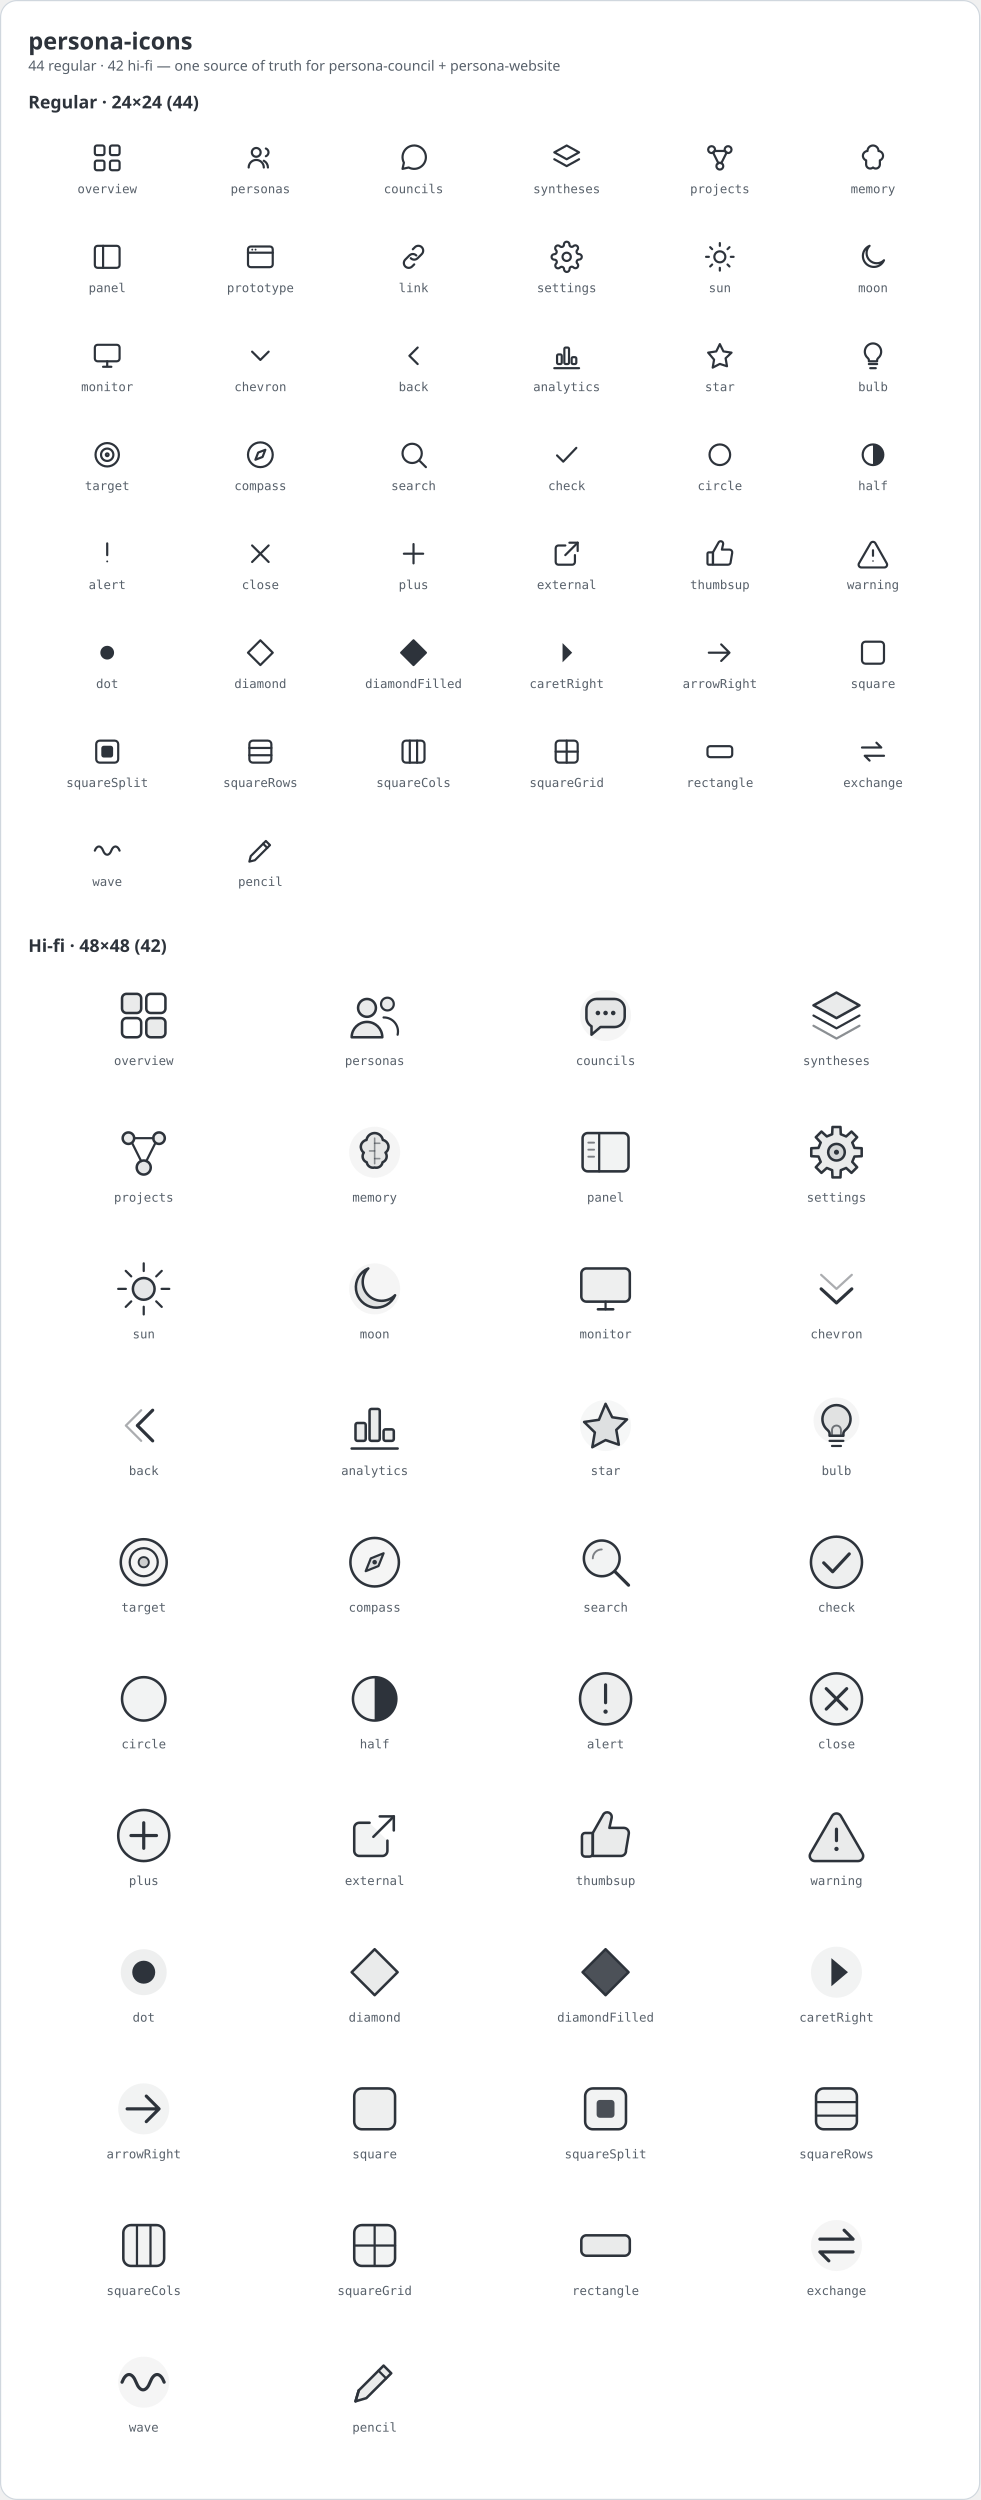
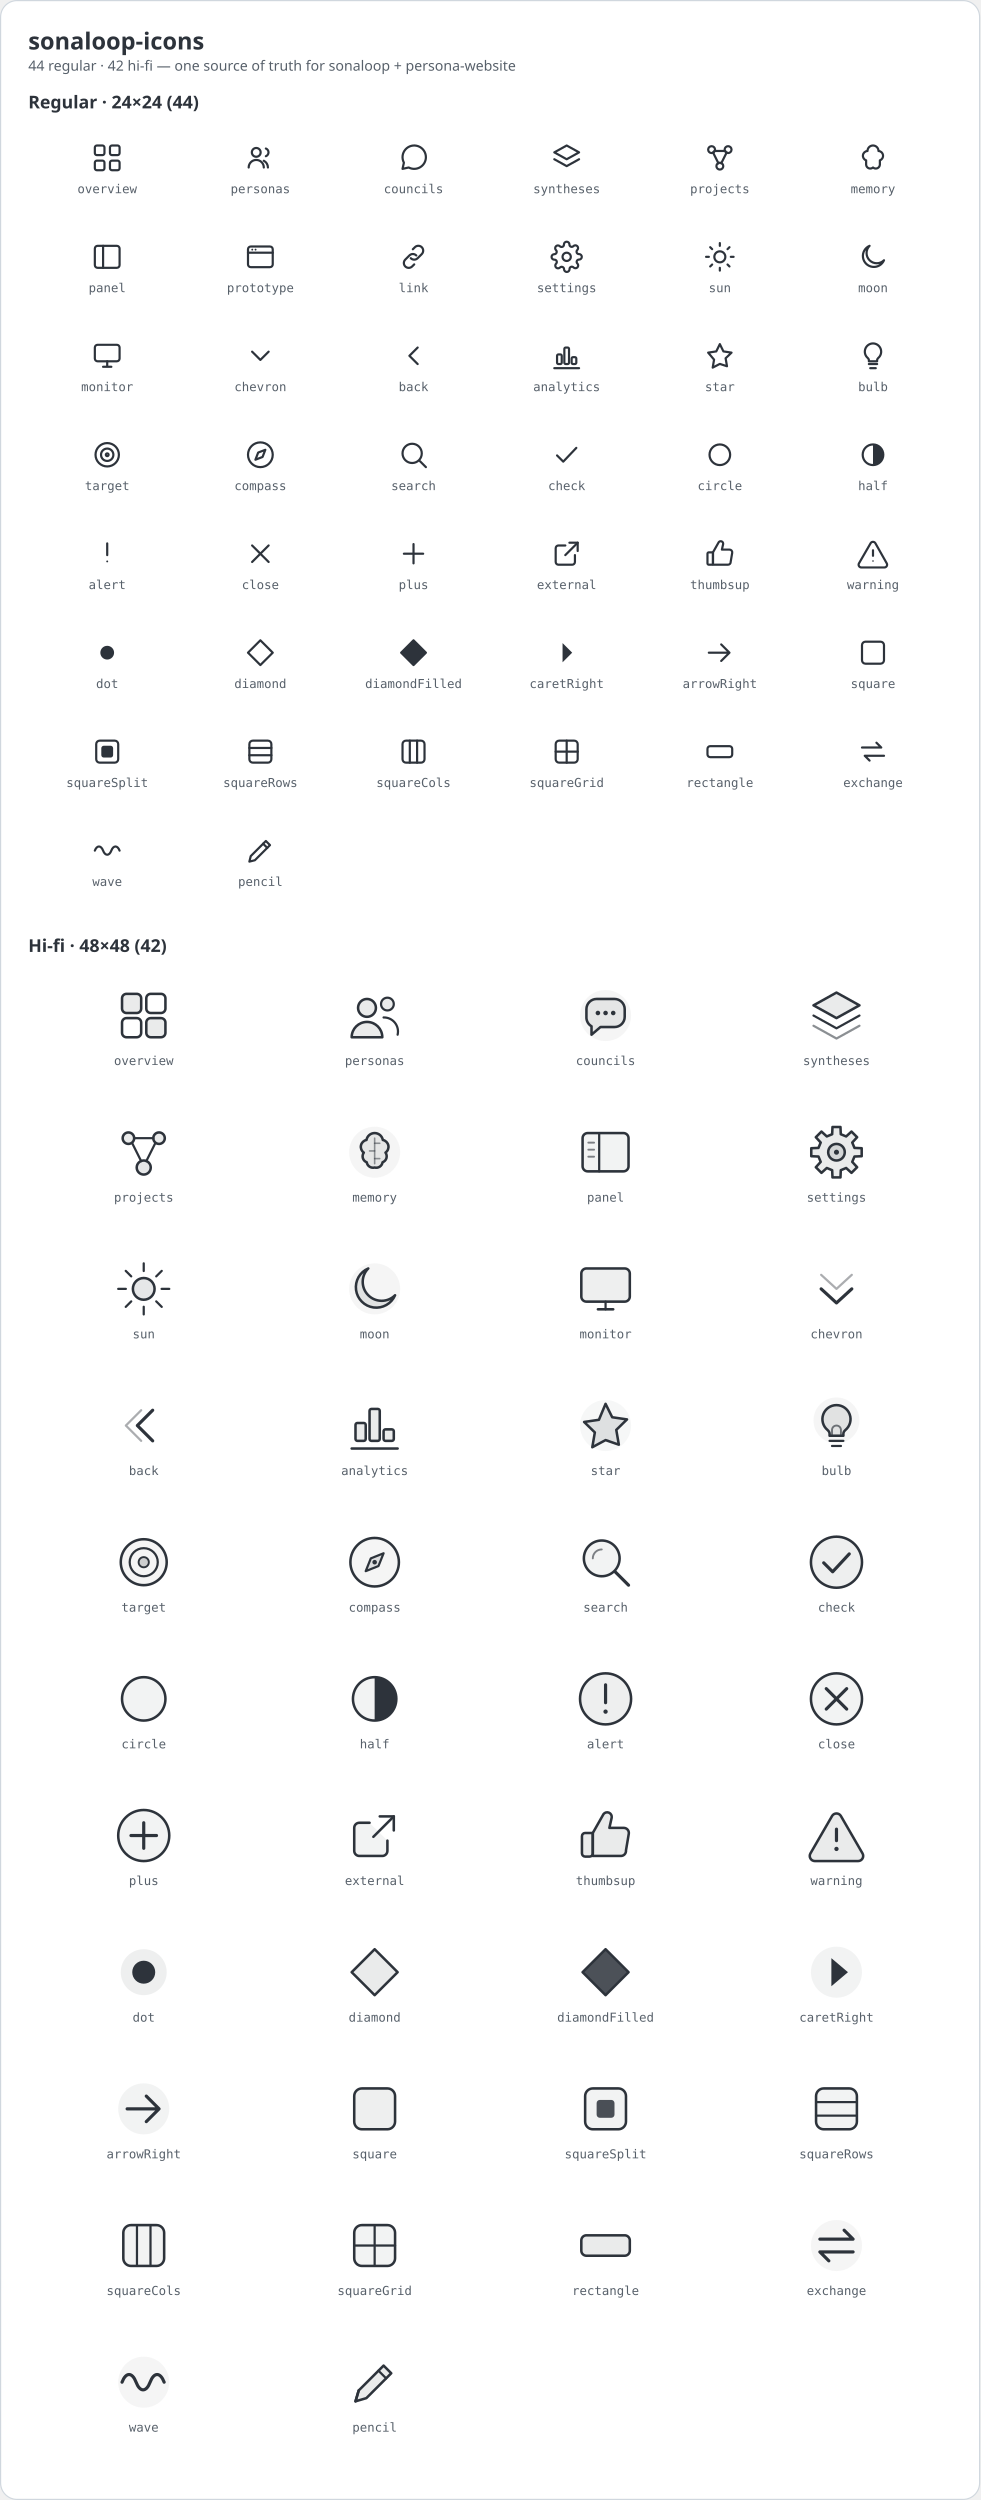
<svg xmlns="http://www.w3.org/2000/svg" width="832" height="2122" viewBox="0 0 832 2122" color="#2d333b">
  <rect x="0.5" y="0.5" width="831" height="2121" rx="14" fill="#ffffff" stroke="#d0d7de" />
-   <text x="24" y="42" font-family="ui-sans-serif,system-ui,sans-serif" font-size="20" font-weight="700" fill="#2d333b">persona-icons</text>
-   <text x="24" y="60" font-family="ui-sans-serif,system-ui,sans-serif" font-size="12" fill="#57606a">44 regular · 42 hi-fi — one source of truth for persona-council + persona-website</text>
+   <text x="24" y="42" font-family="ui-sans-serif,system-ui,sans-serif" font-size="20" font-weight="700" fill="#2d333b">sonaloop-icons</text>
+   <text x="24" y="60" font-family="ui-sans-serif,system-ui,sans-serif" font-size="12" fill="#57606a">44 regular · 42 hi-fi — one source of truth for sonaloop + persona-website</text>
  <text x="24" y="92" font-family="ui-sans-serif,system-ui,sans-serif" font-size="15" font-weight="700" fill="#2d333b">Regular · 24×24  (44)</text>
  <svg x="77.0" y="120" width="28" height="28" viewBox="0 0 24 24" fill="none" stroke="currentColor" stroke-width="1.6" stroke-linecap="round" stroke-linejoin="round">
    <rect x="3" y="3" width="7" height="7" rx="1.5" />
    <rect x="14" y="3" width="7" height="7" rx="1.5" />
    <rect x="14" y="14" width="7" height="7" rx="1.5" />
    <rect x="3" y="14" width="7" height="7" rx="1.5" />
  </svg>
  <text x="91.0" y="164" text-anchor="middle" font-family="ui-monospace,SFMono-Regular,Menlo,monospace" font-size="10.5" fill="#57606a">overview</text>
  <svg x="207.0" y="120" width="28" height="28" viewBox="0 0 24 24" fill="none" stroke="currentColor" stroke-width="1.6" stroke-linecap="round" stroke-linejoin="round">
    <circle cx="9" cy="8" r="3.2" />
    <path d="M3.5 19a5.5 5.5 0 0 1 11 0" />
    <path d="M16 5.2a3 3 0 0 1 0 5.6" />
    <path d="M17.5 19a5.5 5.5 0 0 0-3-4.9" />
  </svg>
  <text x="221.0" y="164" text-anchor="middle" font-family="ui-monospace,SFMono-Regular,Menlo,monospace" font-size="10.5" fill="#57606a">personas</text>
  <svg x="337.0" y="120" width="28" height="28" viewBox="0 0 24 24" fill="none" stroke="currentColor" stroke-width="1.6" stroke-linecap="round" stroke-linejoin="round">
    <path d="M21 11.5a8.5 8.5 0 0 1-12.5 7.5L4 20l1-4.5A8.5 8.5 0 1 1 21 11.5z" />
  </svg>
  <text x="351.0" y="164" text-anchor="middle" font-family="ui-monospace,SFMono-Regular,Menlo,monospace" font-size="10.5" fill="#57606a">councils</text>
  <svg x="467.0" y="120" width="28" height="28" viewBox="0 0 24 24" fill="none" stroke="currentColor" stroke-width="1.6" stroke-linecap="round" stroke-linejoin="round">
    <path d="M12 3l9 5-9 5-9-5 9-5z" />
    <path d="M3 13l9 5 9-5" />
  </svg>
  <text x="481.0" y="164" text-anchor="middle" font-family="ui-monospace,SFMono-Regular,Menlo,monospace" font-size="10.5" fill="#57606a">syntheses</text>
  <svg x="597.0" y="120" width="28" height="28" viewBox="0 0 24 24" fill="none" stroke="currentColor" stroke-width="1.6" stroke-linecap="round" stroke-linejoin="round">
    <circle cx="6" cy="6" r="2.5" />
    <circle cx="18" cy="6" r="2.5" />
    <circle cx="12" cy="18" r="2.5" />
    <path d="M8 7l8 0M7 8l4 8M17 8l-4 8" />
  </svg>
  <text x="611.0" y="164" text-anchor="middle" font-family="ui-monospace,SFMono-Regular,Menlo,monospace" font-size="10.5" fill="#57606a">projects</text>
  <svg x="727.0" y="120" width="28" height="28" viewBox="0 0 24 24" fill="none" stroke="currentColor" stroke-width="1.6" stroke-linecap="round" stroke-linejoin="round">
    <path d="M12 3a4 4 0 0 0-4 4 3.5 3.5 0 0 0-1 6.8V17a3 3 0 0 0 5 2 3 3 0 0 0 5-2v-3.2A3.5 3.5 0 0 0 16 7a4 4 0 0 0-4-4z" />
  </svg>
  <text x="741.0" y="164" text-anchor="middle" font-family="ui-monospace,SFMono-Regular,Menlo,monospace" font-size="10.5" fill="#57606a">memory</text>
  <svg x="77.0" y="204" width="28" height="28" viewBox="0 0 24 24" fill="none" stroke="currentColor" stroke-width="1.6" stroke-linecap="round" stroke-linejoin="round">
    <rect x="3" y="4" width="18" height="16" rx="2" />
    <path d="M9 4v16" />
  </svg>
  <text x="91.0" y="248" text-anchor="middle" font-family="ui-monospace,SFMono-Regular,Menlo,monospace" font-size="10.5" fill="#57606a">panel</text>
  <svg x="207.0" y="204" width="28" height="28" viewBox="0 0 24 24" fill="none" stroke="currentColor" stroke-width="1.6" stroke-linecap="round" stroke-linejoin="round">
    <rect x="3" y="4.5" width="18" height="15" rx="2" />
    <path d="M3 9h18" />
    <circle cx="6.1" cy="6.75" r="0.7" fill="currentColor" stroke="none" />
    <circle cx="8.5" cy="6.75" r="0.7" fill="currentColor" stroke="none" />
  </svg>
  <text x="221.0" y="248" text-anchor="middle" font-family="ui-monospace,SFMono-Regular,Menlo,monospace" font-size="10.5" fill="#57606a">prototype</text>
  <svg x="337.0" y="204" width="28" height="28" viewBox="0 0 24 24" fill="none" stroke="currentColor" stroke-width="1.6" stroke-linecap="round" stroke-linejoin="round">
    <path d="M10 13a3.5 3.5 0 0 0 5 0l3-3a3.5 3.5 0 0 0-5-5l-1.5 1.5" />
    <path d="M14 11a3.5 3.5 0 0 0-5 0l-3 3a3.5 3.5 0 0 0 5 5l1.5-1.5" />
  </svg>
  <text x="351.0" y="248" text-anchor="middle" font-family="ui-monospace,SFMono-Regular,Menlo,monospace" font-size="10.5" fill="#57606a">link</text>
  <svg x="467.0" y="204" width="28" height="28" viewBox="0 0 24 24" fill="none" stroke="currentColor" stroke-width="1.6" stroke-linecap="round" stroke-linejoin="round">
    <circle cx="12" cy="12" r="3" />
    <path d="M19.4 15a1.65 1.65 0 0 0 .33 1.82l.06.06a2 2 0 1 1-2.83 2.83l-.06-.06a1.65 1.65 0 0 0-1.82-.33 1.65 1.65 0 0 0-1 1.51V21a2 2 0 0 1-4 0v-.09A1.65 1.65 0 0 0 9 19.4a1.65 1.65 0 0 0-1.82.33l-.06.06a2 2 0 1 1-2.83-2.83l.06-.06a1.65 1.65 0 0 0 .33-1.82 1.65 1.65 0 0 0-1.51-1H3a2 2 0 0 1 0-4h.09A1.65 1.65 0 0 0 4.6 9a1.65 1.65 0 0 0-.33-1.82l-.06-.06a2 2 0 1 1 2.83-2.83l.06.06a1.65 1.65 0 0 0 1.82.33H9a1.65 1.65 0 0 0 1-1.51V3a2 2 0 0 1 4 0v.09a1.65 1.65 0 0 0 1 1.51 1.65 1.65 0 0 0 1.82-.33l.06-.06a2 2 0 1 1 2.83 2.83l-.06.06a1.65 1.65 0 0 0-.33 1.82V9a1.65 1.65 0 0 0 1.51 1H21a2 2 0 0 1 0 4h-.09a1.65 1.65 0 0 0-1.51 1z" />
  </svg>
  <text x="481.0" y="248" text-anchor="middle" font-family="ui-monospace,SFMono-Regular,Menlo,monospace" font-size="10.5" fill="#57606a">settings</text>
  <svg x="597.0" y="204" width="28" height="28" viewBox="0 0 24 24" fill="none" stroke="currentColor" stroke-width="1.6" stroke-linecap="round" stroke-linejoin="round">
    <circle cx="12" cy="12" r="4" />
    <path d="M12 2v2M12 20v2M2 12h2M20 12h2M5 5l1.4 1.4M17.6 17.6L19 19M19 5l-1.4 1.4M6.4 17.6L5 19" />
  </svg>
  <text x="611.0" y="248" text-anchor="middle" font-family="ui-monospace,SFMono-Regular,Menlo,monospace" font-size="10.5" fill="#57606a">sun</text>
  <svg x="727.0" y="204" width="28" height="28" viewBox="0 0 24 24" fill="none" stroke="currentColor" stroke-width="1.6" stroke-linecap="round" stroke-linejoin="round">
    <path d="M20 14.5A8 8 0 1 1 9.5 4a6.3 6.3 0 0 0 10.5 10.5z" />
  </svg>
  <text x="741.0" y="248" text-anchor="middle" font-family="ui-monospace,SFMono-Regular,Menlo,monospace" font-size="10.5" fill="#57606a">moon</text>
  <svg x="77.0" y="288" width="28" height="28" viewBox="0 0 24 24" fill="none" stroke="currentColor" stroke-width="1.6" stroke-linecap="round" stroke-linejoin="round">
    <rect x="3" y="4" width="18" height="12" rx="2" />
    <path d="M9 20h6M12 16v4" />
  </svg>
  <text x="91.0" y="332" text-anchor="middle" font-family="ui-monospace,SFMono-Regular,Menlo,monospace" font-size="10.5" fill="#57606a">monitor</text>
  <svg x="207.0" y="288" width="28" height="28" viewBox="0 0 24 24" fill="none" stroke="currentColor" stroke-width="1.6" stroke-linecap="round" stroke-linejoin="round">
    <path d="M6 9l6 6 6-6" />
  </svg>
  <text x="221.0" y="332" text-anchor="middle" font-family="ui-monospace,SFMono-Regular,Menlo,monospace" font-size="10.5" fill="#57606a">chevron</text>
  <svg x="337.0" y="288" width="28" height="28" viewBox="0 0 24 24" fill="none" stroke="currentColor" stroke-width="1.6" stroke-linecap="round" stroke-linejoin="round">
    <path d="M15 18l-6-6 6-6" />
  </svg>
  <text x="351.0" y="332" text-anchor="middle" font-family="ui-monospace,SFMono-Regular,Menlo,monospace" font-size="10.5" fill="#57606a">back</text>
  <svg x="467.0" y="288" width="28" height="28" viewBox="0 0 24 24" fill="none" stroke="currentColor" stroke-width="1.6" stroke-linecap="round" stroke-linejoin="round">
    <path d="M3 21h18" />
    <rect x="5" y="11" width="3.4" height="7" rx="1" />
    <rect x="10.3" y="6" width="3.4" height="12" rx="1" />
    <rect x="15.6" y="13" width="3.4" height="5" rx="1" />
  </svg>
  <text x="481.0" y="332" text-anchor="middle" font-family="ui-monospace,SFMono-Regular,Menlo,monospace" font-size="10.5" fill="#57606a">analytics</text>
  <svg x="597.0" y="288" width="28" height="28" viewBox="0 0 24 24" fill="none" stroke="currentColor" stroke-width="1.6" stroke-linecap="round" stroke-linejoin="round">
    <path d="M12 3.5l2.6 5.3 5.9.9-4.3 4.1 1 5.8L12 17.9 6.8 20.6l1-5.8L3.5 9.7l5.9-.9z" />
  </svg>
  <text x="611.0" y="332" text-anchor="middle" font-family="ui-monospace,SFMono-Regular,Menlo,monospace" font-size="10.5" fill="#57606a">star</text>
  <svg x="727.0" y="288" width="28" height="28" viewBox="0 0 24 24" fill="none" stroke="currentColor" stroke-width="1.6" stroke-linecap="round" stroke-linejoin="round">
    <path d="M9 18h6M10 21h4" />
    <path d="M12 3a6 6 0 0 0-3.8 10.6c.5.5.8 1 .8 1.6V16h6v-.8c0-.6.3-1.1.8-1.6A6 6 0 0 0 12 3z" />
  </svg>
  <text x="741.0" y="332" text-anchor="middle" font-family="ui-monospace,SFMono-Regular,Menlo,monospace" font-size="10.5" fill="#57606a">bulb</text>
  <svg x="77.0" y="372" width="28" height="28" viewBox="0 0 24 24" fill="none" stroke="currentColor" stroke-width="1.6" stroke-linecap="round" stroke-linejoin="round">
    <circle cx="12" cy="12" r="8.5" />
    <circle cx="12" cy="12" r="4.5" />
    <circle cx="12" cy="12" r="1" />
  </svg>
  <text x="91.0" y="416" text-anchor="middle" font-family="ui-monospace,SFMono-Regular,Menlo,monospace" font-size="10.5" fill="#57606a">target</text>
  <svg x="207.0" y="372" width="28" height="28" viewBox="0 0 24 24" fill="none" stroke="currentColor" stroke-width="1.6" stroke-linecap="round" stroke-linejoin="round">
    <circle cx="12" cy="12" r="9" />
    <path d="M15.6 8.4l-2 5.2-5.2 2 2-5.2z" />
  </svg>
  <text x="221.0" y="416" text-anchor="middle" font-family="ui-monospace,SFMono-Regular,Menlo,monospace" font-size="10.5" fill="#57606a">compass</text>
  <svg x="337.0" y="372" width="28" height="28" viewBox="0 0 24 24" fill="none" stroke="currentColor" stroke-width="1.6" stroke-linecap="round" stroke-linejoin="round">
    <circle cx="11" cy="11" r="7" />
    <path d="M21 21l-4.3-4.3" />
  </svg>
  <text x="351.0" y="416" text-anchor="middle" font-family="ui-monospace,SFMono-Regular,Menlo,monospace" font-size="10.5" fill="#57606a">search</text>
  <svg x="467.0" y="372" width="28" height="28" viewBox="0 0 24 24" fill="none" stroke="currentColor" stroke-width="1.6" stroke-linecap="round" stroke-linejoin="round">
    <path d="M5 12.5l4.5 4.5L19 7" />
  </svg>
  <text x="481.0" y="416" text-anchor="middle" font-family="ui-monospace,SFMono-Regular,Menlo,monospace" font-size="10.5" fill="#57606a">check</text>
  <svg x="597.0" y="372" width="28" height="28" viewBox="0 0 24 24" fill="none" stroke="currentColor" stroke-width="1.6" stroke-linecap="round" stroke-linejoin="round">
    <circle cx="12" cy="12" r="7.5" />
  </svg>
  <text x="611.0" y="416" text-anchor="middle" font-family="ui-monospace,SFMono-Regular,Menlo,monospace" font-size="10.5" fill="#57606a">circle</text>
  <svg x="727.0" y="372" width="28" height="28" viewBox="0 0 24 24" fill="none" stroke="currentColor" stroke-width="1.6" stroke-linecap="round" stroke-linejoin="round">
    <circle cx="12" cy="12" r="7.5" />
    <path d="M12 4.5a7.5 7.5 0 0 1 0 15z" fill="currentColor" stroke="none" />
  </svg>
  <text x="741.0" y="416" text-anchor="middle" font-family="ui-monospace,SFMono-Regular,Menlo,monospace" font-size="10.5" fill="#57606a">half</text>
  <svg x="77.0" y="456" width="28" height="28" viewBox="0 0 24 24" fill="none" stroke="currentColor" stroke-width="1.6" stroke-linecap="round" stroke-linejoin="round">
    <path d="M12 4.5v8.5" />
    <circle cx="12" cy="17.6" r="0.7" fill="currentColor" stroke="none" />
  </svg>
  <text x="91.0" y="500" text-anchor="middle" font-family="ui-monospace,SFMono-Regular,Menlo,monospace" font-size="10.5" fill="#57606a">alert</text>
  <svg x="207.0" y="456" width="28" height="28" viewBox="0 0 24 24" fill="none" stroke="currentColor" stroke-width="1.6" stroke-linecap="round" stroke-linejoin="round">
    <path d="M6 6l12 12M18 6L6 18" />
  </svg>
  <text x="221.0" y="500" text-anchor="middle" font-family="ui-monospace,SFMono-Regular,Menlo,monospace" font-size="10.5" fill="#57606a">close</text>
  <svg x="337.0" y="456" width="28" height="28" viewBox="0 0 24 24" fill="none" stroke="currentColor" stroke-width="1.6" stroke-linecap="round" stroke-linejoin="round">
    <path d="M12 5v14M5 12h14" />
  </svg>
  <text x="351.0" y="500" text-anchor="middle" font-family="ui-monospace,SFMono-Regular,Menlo,monospace" font-size="10.5" fill="#57606a">plus</text>
  <svg x="467.0" y="456" width="28" height="28" viewBox="0 0 24 24" fill="none" stroke="currentColor" stroke-width="1.6" stroke-linecap="round" stroke-linejoin="round">
    <path d="M14 4h6v6" />
    <path d="M20 4l-9 9" />
    <path d="M18 13v5a2 2 0 0 1-2 2H6a2 2 0 0 1-2-2V8a2 2 0 0 1 2-2h5" />
  </svg>
  <text x="481.0" y="500" text-anchor="middle" font-family="ui-monospace,SFMono-Regular,Menlo,monospace" font-size="10.5" fill="#57606a">external</text>
  <svg x="597.0" y="456" width="28" height="28" viewBox="0 0 24 24" fill="none" stroke="currentColor" stroke-width="1.6" stroke-linecap="round" stroke-linejoin="round">
    <path d="M7 11v8a1 1 0 0 1-1 1H4a1 1 0 0 1-1-1v-7a1 1 0 0 1 1-1h3z" />
    <path d="M7 11l4.2-7.4a1.8 1.8 0 0 1 3.2 1.4L13.5 9H19a2 2 0 0 1 2 2.3l-1.1 6.5A2 2 0 0 1 17.9 20H7z" />
  </svg>
  <text x="611.0" y="500" text-anchor="middle" font-family="ui-monospace,SFMono-Regular,Menlo,monospace" font-size="10.5" fill="#57606a">thumbsup</text>
  <svg x="727.0" y="456" width="28" height="28" viewBox="0 0 24 24" fill="none" stroke="currentColor" stroke-width="1.6" stroke-linecap="round" stroke-linejoin="round">
    <path d="M10.3 4.3 1.8 19a2 2 0 0 0 1.7 3h16.8a2 2 0 0 0 1.7-3L13.7 4.3a2 2 0 0 0-3.4 0z" />
    <path d="M12 9.5v4" />
    <circle cx="12" cy="17.3" r="0.6" fill="currentColor" stroke="none" />
  </svg>
  <text x="741.0" y="500" text-anchor="middle" font-family="ui-monospace,SFMono-Regular,Menlo,monospace" font-size="10.5" fill="#57606a">warning</text>
  <svg x="77.0" y="540" width="28" height="28" viewBox="0 0 24 24" fill="none" stroke="currentColor" stroke-width="1.6" stroke-linecap="round" stroke-linejoin="round">
    <circle cx="12" cy="12" r="5" fill="currentColor" stroke="none" />
  </svg>
  <text x="91.0" y="584" text-anchor="middle" font-family="ui-monospace,SFMono-Regular,Menlo,monospace" font-size="10.5" fill="#57606a">dot</text>
  <svg x="207.0" y="540" width="28" height="28" viewBox="0 0 24 24" fill="none" stroke="currentColor" stroke-width="1.6" stroke-linecap="round" stroke-linejoin="round">
    <path d="M12 3l9 9-9 9-9-9z" />
  </svg>
  <text x="221.0" y="584" text-anchor="middle" font-family="ui-monospace,SFMono-Regular,Menlo,monospace" font-size="10.5" fill="#57606a">diamond</text>
  <svg x="337.0" y="540" width="28" height="28" viewBox="0 0 24 24" fill="none" stroke="currentColor" stroke-width="1.6" stroke-linecap="round" stroke-linejoin="round">
    <path d="M12 3l9 9-9 9-9-9z" fill="currentColor" />
  </svg>
  <text x="351.0" y="584" text-anchor="middle" font-family="ui-monospace,SFMono-Regular,Menlo,monospace" font-size="10.5" fill="#57606a">diamondFilled</text>
  <svg x="467.0" y="540" width="28" height="28" viewBox="0 0 24 24" fill="none" stroke="currentColor" stroke-width="1.6" stroke-linecap="round" stroke-linejoin="round">
    <path d="M9 5l7 7-7 7z" fill="currentColor" stroke="none" />
  </svg>
  <text x="481.0" y="584" text-anchor="middle" font-family="ui-monospace,SFMono-Regular,Menlo,monospace" font-size="10.5" fill="#57606a">caretRight</text>
  <svg x="597.0" y="540" width="28" height="28" viewBox="0 0 24 24" fill="none" stroke="currentColor" stroke-width="1.6" stroke-linecap="round" stroke-linejoin="round">
    <path d="M4 12h14M13 6l6 6-6 6" />
  </svg>
  <text x="611.0" y="584" text-anchor="middle" font-family="ui-monospace,SFMono-Regular,Menlo,monospace" font-size="10.5" fill="#57606a">arrowRight</text>
  <svg x="727.0" y="540" width="28" height="28" viewBox="0 0 24 24" fill="none" stroke="currentColor" stroke-width="1.6" stroke-linecap="round" stroke-linejoin="round">
    <rect x="4" y="4" width="16" height="16" rx="2.5" />
  </svg>
  <text x="741.0" y="584" text-anchor="middle" font-family="ui-monospace,SFMono-Regular,Menlo,monospace" font-size="10.5" fill="#57606a">square</text>
  <svg x="77.0" y="624" width="28" height="28" viewBox="0 0 24 24" fill="none" stroke="currentColor" stroke-width="1.6" stroke-linecap="round" stroke-linejoin="round">
    <rect x="4" y="4" width="16" height="16" rx="2.5" />
    <rect x="8.5" y="8.5" width="7" height="7" rx="1" fill="currentColor" />
  </svg>
  <text x="91.0" y="668" text-anchor="middle" font-family="ui-monospace,SFMono-Regular,Menlo,monospace" font-size="10.5" fill="#57606a">squareSplit</text>
  <svg x="207.0" y="624" width="28" height="28" viewBox="0 0 24 24" fill="none" stroke="currentColor" stroke-width="1.6" stroke-linecap="round" stroke-linejoin="round">
    <rect x="4" y="4" width="16" height="16" rx="2.5" />
    <path d="M4 9.3h16M4 14.6h16" />
  </svg>
  <text x="221.0" y="668" text-anchor="middle" font-family="ui-monospace,SFMono-Regular,Menlo,monospace" font-size="10.5" fill="#57606a">squareRows</text>
  <svg x="337.0" y="624" width="28" height="28" viewBox="0 0 24 24" fill="none" stroke="currentColor" stroke-width="1.6" stroke-linecap="round" stroke-linejoin="round">
    <rect x="4" y="4" width="16" height="16" rx="2.5" />
    <path d="M9.3 4v16M14.6 4v16" />
  </svg>
  <text x="351.0" y="668" text-anchor="middle" font-family="ui-monospace,SFMono-Regular,Menlo,monospace" font-size="10.5" fill="#57606a">squareCols</text>
  <svg x="467.0" y="624" width="28" height="28" viewBox="0 0 24 24" fill="none" stroke="currentColor" stroke-width="1.6" stroke-linecap="round" stroke-linejoin="round">
    <rect x="4" y="4" width="16" height="16" rx="2.5" />
    <path d="M12 4v16M4 12h16" />
  </svg>
  <text x="481.0" y="668" text-anchor="middle" font-family="ui-monospace,SFMono-Regular,Menlo,monospace" font-size="10.5" fill="#57606a">squareGrid</text>
  <svg x="597.0" y="624" width="28" height="28" viewBox="0 0 24 24" fill="none" stroke="currentColor" stroke-width="1.6" stroke-linecap="round" stroke-linejoin="round">
    <rect x="3" y="8" width="18" height="8" rx="2" />
  </svg>
  <text x="611.0" y="668" text-anchor="middle" font-family="ui-monospace,SFMono-Regular,Menlo,monospace" font-size="10.5" fill="#57606a">rectangle</text>
  <svg x="727.0" y="624" width="28" height="28" viewBox="0 0 24 24" fill="none" stroke="currentColor" stroke-width="1.6" stroke-linecap="round" stroke-linejoin="round">
    <path d="M4 9h14l-3.5-3.5M20 15H6l3.5 3.5" />
  </svg>
  <text x="741.0" y="668" text-anchor="middle" font-family="ui-monospace,SFMono-Regular,Menlo,monospace" font-size="10.5" fill="#57606a">exchange</text>
  <svg x="77.0" y="708" width="28" height="28" viewBox="0 0 24 24" fill="none" stroke="currentColor" stroke-width="1.6" stroke-linecap="round" stroke-linejoin="round">
    <path d="M3 12c1.5-4 4.5-4 6 0s4.5 4 6 0 4.5-4 6 0" />
  </svg>
  <text x="91.0" y="752" text-anchor="middle" font-family="ui-monospace,SFMono-Regular,Menlo,monospace" font-size="10.5" fill="#57606a">wave</text>
  <svg x="207.0" y="708" width="28" height="28" viewBox="0 0 24 24" fill="none" stroke="currentColor" stroke-width="1.6" stroke-linecap="round" stroke-linejoin="round">
    <path d="M4 20l1-4L16 5l3 3L8 19z" />
    <path d="M14 7l3 3" />
  </svg>
  <text x="221.0" y="752" text-anchor="middle" font-family="ui-monospace,SFMono-Regular,Menlo,monospace" font-size="10.5" fill="#57606a">pencil</text>
  <text x="24" y="808" font-family="ui-sans-serif,system-ui,sans-serif" font-size="15" font-weight="700" fill="#2d333b">Hi-fi · 48×48  (42)</text>
  <svg x="96.0" y="836" width="52" height="52" viewBox="0 0 48 48" fill="none" stroke="currentColor" stroke-width="1.6" stroke-linecap="round" stroke-linejoin="round">
    <rect x="7" y="7" width="15" height="15" rx="3.5" fill="currentColor" fill-opacity="0.1" stroke-width="2" />
    <rect x="26" y="7" width="15" height="15" rx="3.5" stroke-width="2" />
    <rect x="26" y="26" width="15" height="15" rx="3.5" fill="currentColor" fill-opacity="0.1" stroke-width="2" />
    <rect x="7" y="26" width="15" height="15" rx="3.5" stroke-width="2" />
  </svg>
  <text x="122.0" y="904" text-anchor="middle" font-family="ui-monospace,SFMono-Regular,Menlo,monospace" font-size="10.5" fill="#57606a">overview</text>
  <svg x="292.0" y="836" width="52" height="52" viewBox="0 0 48 48" fill="none" stroke="currentColor" stroke-width="1.6" stroke-linecap="round" stroke-linejoin="round">
    <circle cx="18" cy="18" r="7" fill="currentColor" fill-opacity="0.1" stroke-width="2" />
    <path d="M6 41a12 12 0 0 1 24 0z" fill="currentColor" fill-opacity="0.1" stroke-width="2" />
    <circle data-part="peer" cx="34" cy="15" r="5" fill="currentColor" fill-opacity="0.1" stroke-width="1.75" />
    <path data-part="peer" d="M31 25.5a11 11 0 0 1 11 13.5" stroke-width="1.75" />
  </svg>
  <text x="318.0" y="904" text-anchor="middle" font-family="ui-monospace,SFMono-Regular,Menlo,monospace" font-size="10.5" fill="#57606a">personas</text>
  <svg x="488.0" y="836" width="52" height="52" viewBox="0 0 48 48" fill="none" stroke="currentColor" stroke-width="1.6" stroke-linecap="round" stroke-linejoin="round">
    <circle cx="24" cy="24" r="20" fill="currentColor" fill-opacity="0.05" stroke="none" />
    <path d="M9 19a8 8 0 0 1 8-8h14a8 8 0 0 1 8 8v6a8 8 0 0 1-8 8H20l-7 6v-6.6A8 8 0 0 1 9 25z" fill="currentColor" fill-opacity="0.08" stroke-width="2" />
    <circle cx="18" cy="22" r="1.8" fill="currentColor" stroke="none" />
    <circle cx="24" cy="22" r="1.8" fill="currentColor" stroke="none" />
    <circle cx="30" cy="22" r="1.8" fill="currentColor" stroke="none" />
  </svg>
  <text x="514.0" y="904" text-anchor="middle" font-family="ui-monospace,SFMono-Regular,Menlo,monospace" font-size="10.5" fill="#57606a">councils</text>
  <svg x="684.0" y="836" width="52" height="52" viewBox="0 0 48 48" fill="none" stroke="currentColor" stroke-width="1.6" stroke-linecap="round" stroke-linejoin="round">
    <path data-part="top" d="M24 6l18 10-18 10L6 16z" fill="currentColor" fill-opacity="0.1" stroke-width="2" />
    <path d="M6 24l18 10 18-10" stroke-width="1.75" />
    <path d="M6 32l18 10 18-10" stroke-width="1.75" stroke-opacity="0.55" />
  </svg>
  <text x="710.0" y="904" text-anchor="middle" font-family="ui-monospace,SFMono-Regular,Menlo,monospace" font-size="10.5" fill="#57606a">syntheses</text>
  <svg x="96.0" y="952" width="52" height="52" viewBox="0 0 48 48" fill="none" stroke="currentColor" stroke-width="1.6" stroke-linecap="round" stroke-linejoin="round">
    <circle cx="12" cy="13" r="4.5" fill="currentColor" fill-opacity="0.1" stroke-width="2" />
    <circle cx="36" cy="13" r="4.5" fill="currentColor" fill-opacity="0.1" stroke-width="2" />
    <circle cx="24" cy="36" r="5.5" fill="currentColor" fill-opacity="0.12" stroke-width="2" />
    <path d="M16.5 13h15M15 17l7 14M33 17l-7 14" stroke-width="1.75" />
  </svg>
  <text x="122.0" y="1020" text-anchor="middle" font-family="ui-monospace,SFMono-Regular,Menlo,monospace" font-size="10.5" fill="#57606a">projects</text>
  <svg x="292.0" y="952" width="52" height="52" viewBox="0 0 48 48" fill="none" stroke="currentColor" stroke-width="1.6" stroke-linecap="round" stroke-linejoin="round">
    <circle cx="24" cy="24" r="20" fill="currentColor" fill-opacity="0.05" stroke="none" />
    <path data-part="brain" d="M24 9a6.5 6.5 0 0 0-6.4 5.4 5.5 5.5 0 0 0-2.1 9.9 5 5 0 0 0 2.3 7.6 5 5 0 0 0 6.2 4.1 5 5 0 0 0 6.2-4.1 5 5 0 0 0 2.3-7.6 5.5 5.5 0 0 0-2.1-9.9A6.5 6.5 0 0 0 24 9z" fill="currentColor" fill-opacity="0.08" stroke-width="2" stroke-linejoin="round" />
    <path d="M24 13v20" stroke-width="1.25" stroke-opacity="0.5" />
    <path data-part="sulci" d="M24 17h4M24 23h-4M24 29h4" stroke-width="1.25" stroke-opacity="0.5" />
  </svg>
  <text x="318.0" y="1020" text-anchor="middle" font-family="ui-monospace,SFMono-Regular,Menlo,monospace" font-size="10.5" fill="#57606a">memory</text>
  <svg x="488.0" y="952" width="52" height="52" viewBox="0 0 48 48" fill="none" stroke="currentColor" stroke-width="1.6" stroke-linecap="round" stroke-linejoin="round">
    <rect x="6" y="9" width="36" height="30" rx="4" fill="currentColor" fill-opacity="0.06" stroke-width="2" />
    <path d="M19 9v30" stroke-width="1.75" />
    <path data-part="lines" d="M10.5 16.5h4.5M10.5 22h4.5M10.5 27.5h4.5" stroke-width="1.5" stroke-opacity="0.6" />
  </svg>
  <text x="514.0" y="1020" text-anchor="middle" font-family="ui-monospace,SFMono-Regular,Menlo,monospace" font-size="10.5" fill="#57606a">panel</text>
  <svg x="684.0" y="952" width="52" height="52" viewBox="0 0 48 48" fill="none" stroke="currentColor" stroke-width="1.6" stroke-linecap="round" stroke-linejoin="round">
    <path data-part="gear" d="M20.62 9.9L20.87 4.25L27.13 4.25L27.38 9.9L31.58 11.64L35.76 7.82L40.18 12.24L36.36 16.42L38.1 20.62L43.75 20.87L43.75 27.13L38.1 27.38L36.36 31.58L40.18 35.76L35.76 40.18L31.58 36.36L27.38 38.1L27.13 43.75L20.87 43.75L20.62 38.1L16.42 36.36L12.24 40.18L7.82 35.76L11.64 31.58L9.9 27.38L4.25 27.13L4.25 20.87L9.9 20.62L11.64 16.42L7.82 12.24L12.24 7.82L16.42 11.64Z" fill="currentColor" fill-opacity="0.1" stroke-width="2" stroke-linejoin="round" />
    <circle cx="24" cy="24" r="6.5" fill="currentColor" fill-opacity="0.12" stroke-width="2" />
    <circle cx="24" cy="24" r="2" fill="currentColor" stroke="none" />
  </svg>
  <text x="710.0" y="1020" text-anchor="middle" font-family="ui-monospace,SFMono-Regular,Menlo,monospace" font-size="10.5" fill="#57606a">settings</text>
  <svg x="96.0" y="1068" width="52" height="52" viewBox="0 0 48 48" fill="none" stroke="currentColor" stroke-width="1.6" stroke-linecap="round" stroke-linejoin="round">
    <circle data-part="core" cx="24" cy="24" r="8.5" fill="currentColor" fill-opacity="0.12" stroke-width="2" />
    <path data-part="rays" d="M24 4v6M24 38v6M4 24h6M38 24h6M9.9 9.9l4.3 4.3M33.8 33.8l4.3 4.3M38.1 9.9l-4.3 4.3M14.2 33.8l-4.3 4.3" stroke-width="1.75" />
  </svg>
  <text x="122.0" y="1136" text-anchor="middle" font-family="ui-monospace,SFMono-Regular,Menlo,monospace" font-size="10.5" fill="#57606a">sun</text>
  <svg x="292.0" y="1068" width="52" height="52" viewBox="0 0 48 48" fill="none" stroke="currentColor" stroke-width="1.6" stroke-linecap="round" stroke-linejoin="round">
    <circle cx="24" cy="24" r="20" fill="currentColor" fill-opacity="0.05" stroke="none" />
    <path data-part="moon" d="M40 29A16 16 0 1 1 19 8a12.6 12.6 0 0 0 21 21z" fill="currentColor" fill-opacity="0.1" stroke-width="2" />
  </svg>
  <text x="318.0" y="1136" text-anchor="middle" font-family="ui-monospace,SFMono-Regular,Menlo,monospace" font-size="10.5" fill="#57606a">moon</text>
  <svg x="488.0" y="1068" width="52" height="52" viewBox="0 0 48 48" fill="none" stroke="currentColor" stroke-width="1.6" stroke-linecap="round" stroke-linejoin="round">
    <rect data-part="screen" x="5" y="8" width="38" height="26" rx="4" fill="currentColor" fill-opacity="0.08" stroke-width="2" />
    <path d="M18 40h12" stroke-width="2" />
    <path d="M24 34v6" stroke-width="1.75" />
  </svg>
  <text x="514.0" y="1136" text-anchor="middle" font-family="ui-monospace,SFMono-Regular,Menlo,monospace" font-size="10.5" fill="#57606a">monitor</text>
  <svg x="684.0" y="1068" width="52" height="52" viewBox="0 0 48 48" fill="none" stroke="currentColor" stroke-width="1.6" stroke-linecap="round" stroke-linejoin="round">
    <path d="M12 13l12 11 12-11" stroke-width="1.75" stroke-opacity="0.4" />
    <path d="M12 24l12 11 12-11" stroke-width="2.5" />
  </svg>
  <text x="710.0" y="1136" text-anchor="middle" font-family="ui-monospace,SFMono-Regular,Menlo,monospace" font-size="10.5" fill="#57606a">chevron</text>
  <svg x="96.0" y="1184" width="52" height="52" viewBox="0 0 48 48" fill="none" stroke="currentColor" stroke-width="1.6" stroke-linecap="round" stroke-linejoin="round">
    <path d="M31 12L19 24l12 12" stroke-width="2.5" />
    <path d="M22 12L10 24l12 12" stroke-width="1.75" stroke-opacity="0.4" />
  </svg>
  <text x="122.0" y="1252" text-anchor="middle" font-family="ui-monospace,SFMono-Regular,Menlo,monospace" font-size="10.5" fill="#57606a">back</text>
  <svg x="292.0" y="1184" width="52" height="52" viewBox="0 0 48 48" fill="none" stroke="currentColor" stroke-width="1.6" stroke-linecap="round" stroke-linejoin="round">
    <path d="M6 42h36" stroke-width="2" />
    <rect x="9" y="22" width="8" height="14" rx="1.5" fill="currentColor" fill-opacity="0.1" stroke-width="2" />
    <rect x="20" y="11" width="8" height="25" rx="1.5" fill="currentColor" fill-opacity="0.1" stroke-width="2" />
    <rect x="31" y="27" width="8" height="9" rx="1.5" fill="currentColor" fill-opacity="0.1" stroke-width="2" />
  </svg>
  <text x="318.0" y="1252" text-anchor="middle" font-family="ui-monospace,SFMono-Regular,Menlo,monospace" font-size="10.5" fill="#57606a">analytics</text>
  <svg x="488.0" y="1184" width="52" height="52" viewBox="0 0 48 48" fill="none" stroke="currentColor" stroke-width="1.6" stroke-linecap="round" stroke-linejoin="round">
    <circle cx="24" cy="24" r="20" fill="currentColor" fill-opacity="0.04" stroke="none" />
    <path d="M24 7l5.2 10.5 11.6 1.7-8.4 8.2 2 11.6L24 35.4 13.6 41l2-11.6L7.2 21.2l11.6-1.7z" fill="currentColor" fill-opacity="0.12" stroke-width="2" />
  </svg>
  <text x="514.0" y="1252" text-anchor="middle" font-family="ui-monospace,SFMono-Regular,Menlo,monospace" font-size="10.5" fill="#57606a">star</text>
  <svg x="684.0" y="1184" width="52" height="52" viewBox="0 0 48 48" fill="none" stroke="currentColor" stroke-width="1.6" stroke-linecap="round" stroke-linejoin="round">
    <circle cx="24" cy="20" r="18" fill="currentColor" fill-opacity="0.05" stroke="none" />
    <path data-part="bulb" d="M24 8a11 11 0 0 0-7 19.5c1 .9 1.6 1.9 1.6 3V32h10.8v-1.5c0-1.1.6-2.1 1.6-3A11 11 0 0 0 24 8z" fill="currentColor" fill-opacity="0.1" stroke-width="2" />
    <path d="M18.6 36h10.8M20.5 40h7" stroke-width="1.75" />
    <path data-part="filament" d="M20.5 31v-3.5a3.5 3.5 0 0 1 7 0V31" stroke-width="1.5" stroke-opacity="0.65" />
  </svg>
  <text x="710.0" y="1252" text-anchor="middle" font-family="ui-monospace,SFMono-Regular,Menlo,monospace" font-size="10.5" fill="#57606a">bulb</text>
  <svg x="96.0" y="1300" width="52" height="52" viewBox="0 0 48 48" fill="none" stroke="currentColor" stroke-width="1.6" stroke-linecap="round" stroke-linejoin="round">
    <circle cx="24" cy="24" r="18" fill="currentColor" fill-opacity="0.05" stroke-width="2" />
    <circle cx="24" cy="24" r="11" stroke-width="1.75" />
    <circle cx="24" cy="24" r="4" fill="currentColor" fill-opacity="0.2" stroke-width="1.5" />
  </svg>
  <text x="122.0" y="1368" text-anchor="middle" font-family="ui-monospace,SFMono-Regular,Menlo,monospace" font-size="10.5" fill="#57606a">target</text>
  <svg x="292.0" y="1300" width="52" height="52" viewBox="0 0 48 48" fill="none" stroke="currentColor" stroke-width="1.6" stroke-linecap="round" stroke-linejoin="round">
    <circle cx="24" cy="24" r="19" fill="currentColor" fill-opacity="0.05" stroke-width="2" />
    <path data-part="needle" d="M31 17l-4 10-10 4 4-10z" fill="currentColor" fill-opacity="0.12" stroke-width="1.75" />
    <circle cx="24" cy="24" r="1.8" fill="currentColor" stroke="none" />
  </svg>
  <text x="318.0" y="1368" text-anchor="middle" font-family="ui-monospace,SFMono-Regular,Menlo,monospace" font-size="10.5" fill="#57606a">compass</text>
  <svg x="488.0" y="1300" width="52" height="52" viewBox="0 0 48 48" fill="none" stroke="currentColor" stroke-width="1.6" stroke-linecap="round" stroke-linejoin="round">
    <circle data-part="lens" cx="21" cy="21" r="14" fill="currentColor" fill-opacity="0.06" stroke-width="2" />
    <path data-part="lens" d="M31.5 31.5L42 42" stroke-width="2.5" />
    <path data-part="lens" d="M21 14a7 7 0 0 0-7 7" stroke-width="1.5" stroke-opacity="0.6" />
  </svg>
  <text x="514.0" y="1368" text-anchor="middle" font-family="ui-monospace,SFMono-Regular,Menlo,monospace" font-size="10.5" fill="#57606a">search</text>
  <svg x="684.0" y="1300" width="52" height="52" viewBox="0 0 48 48" fill="none" stroke="currentColor" stroke-width="1.6" stroke-linecap="round" stroke-linejoin="round">
    <circle cx="24" cy="24" r="20" fill="currentColor" fill-opacity="0.08" stroke-width="2" />
    <path d="M14 24.5l7 7 13-14" stroke-width="2.5" />
  </svg>
  <text x="710.0" y="1368" text-anchor="middle" font-family="ui-monospace,SFMono-Regular,Menlo,monospace" font-size="10.5" fill="#57606a">check</text>
  <svg x="96.0" y="1416" width="52" height="52" viewBox="0 0 48 48" fill="none" stroke="currentColor" stroke-width="1.6" stroke-linecap="round" stroke-linejoin="round">
    <circle cx="24" cy="24" r="17" fill="currentColor" fill-opacity="0.06" stroke-width="2" />
  </svg>
  <text x="122.0" y="1484" text-anchor="middle" font-family="ui-monospace,SFMono-Regular,Menlo,monospace" font-size="10.5" fill="#57606a">circle</text>
  <svg x="292.0" y="1416" width="52" height="52" viewBox="0 0 48 48" fill="none" stroke="currentColor" stroke-width="1.6" stroke-linecap="round" stroke-linejoin="round">
    <circle cx="24" cy="24" r="17" fill="currentColor" fill-opacity="0.06" stroke-width="2" />
    <path d="M24 7a17 17 0 0 1 0 34z" fill="currentColor" stroke="none" />
  </svg>
  <text x="318.0" y="1484" text-anchor="middle" font-family="ui-monospace,SFMono-Regular,Menlo,monospace" font-size="10.5" fill="#57606a">half</text>
  <svg x="488.0" y="1416" width="52" height="52" viewBox="0 0 48 48" fill="none" stroke="currentColor" stroke-width="1.6" stroke-linecap="round" stroke-linejoin="round">
    <circle cx="24" cy="24" r="20" fill="currentColor" fill-opacity="0.08" stroke-width="2" />
    <path data-part="mark" d="M24 13v14" stroke-width="2.5" />
    <circle data-part="mark" cx="24" cy="34" r="1.7" fill="currentColor" stroke="none" />
  </svg>
  <text x="514.0" y="1484" text-anchor="middle" font-family="ui-monospace,SFMono-Regular,Menlo,monospace" font-size="10.5" fill="#57606a">alert</text>
  <svg x="684.0" y="1416" width="52" height="52" viewBox="0 0 48 48" fill="none" stroke="currentColor" stroke-width="1.6" stroke-linecap="round" stroke-linejoin="round">
    <circle cx="24" cy="24" r="20" fill="currentColor" fill-opacity="0.06" stroke-width="2" />
    <path d="M16 16l16 16M32 16L16 32" stroke-width="2.5" />
  </svg>
  <text x="710.0" y="1484" text-anchor="middle" font-family="ui-monospace,SFMono-Regular,Menlo,monospace" font-size="10.5" fill="#57606a">close</text>
  <svg x="96.0" y="1532" width="52" height="52" viewBox="0 0 48 48" fill="none" stroke="currentColor" stroke-width="1.6" stroke-linecap="round" stroke-linejoin="round">
    <circle cx="24" cy="24" r="20" fill="currentColor" fill-opacity="0.06" stroke-width="2" />
    <path d="M24 14v20M14 24h20" stroke-width="2.5" />
  </svg>
  <text x="122.0" y="1600" text-anchor="middle" font-family="ui-monospace,SFMono-Regular,Menlo,monospace" font-size="10.5" fill="#57606a">plus</text>
  <svg x="292.0" y="1532" width="52" height="52" viewBox="0 0 48 48" fill="none" stroke="currentColor" stroke-width="1.6" stroke-linecap="round" stroke-linejoin="round">
    <path d="M34 28v8a4 4 0 0 1-4 4H12a4 4 0 0 1-4-4V18a4 4 0 0 1 4-4h8" fill="currentColor" fill-opacity="0.06" stroke-width="2" />
    <path d="M28 9h11v11" stroke-width="2" />
    <path d="M39 9L23 25" stroke-width="2" />
  </svg>
  <text x="318.0" y="1600" text-anchor="middle" font-family="ui-monospace,SFMono-Regular,Menlo,monospace" font-size="10.5" fill="#57606a">external</text>
  <svg x="488.0" y="1532" width="52" height="52" viewBox="0 0 48 48" fill="none" stroke="currentColor" stroke-width="1.6" stroke-linecap="round" stroke-linejoin="round">
    <path data-part="hand" d="M14 22v16a2.5 2.5 0 0 1-2.5 2.5H8A2.5 2.5 0 0 1 5.5 38V24.5A2.5 2.5 0 0 1 8 22z" fill="currentColor" fill-opacity="0.1" stroke-width="2" />
    <path data-part="hand" d="M14 22l8.4-14.8a3.6 3.6 0 0 1 6.4 2.8L27 18h11.2a4 4 0 0 1 4 4.6l-2.2 13A4 4 0 0 1 36 40H14z" fill="currentColor" fill-opacity="0.1" stroke-width="2" />
  </svg>
  <text x="514.0" y="1600" text-anchor="middle" font-family="ui-monospace,SFMono-Regular,Menlo,monospace" font-size="10.5" fill="#57606a">thumbsup</text>
  <svg x="684.0" y="1532" width="52" height="52" viewBox="0 0 48 48" fill="none" stroke="currentColor" stroke-width="1.6" stroke-linecap="round" stroke-linejoin="round">
    <path d="M20.6 8.6 3.6 38a4 4 0 0 0 3.4 6h34a4 4 0 0 0 3.4-6L27.4 8.6a4 4 0 0 0-6.8 0z" fill="currentColor" fill-opacity="0.1" stroke-width="2" />
    <path data-part="mark" d="M24 19v9" stroke-width="2.5" />
    <circle data-part="mark" cx="24" cy="34.5" r="1.7" fill="currentColor" stroke="none" />
  </svg>
  <text x="710.0" y="1600" text-anchor="middle" font-family="ui-monospace,SFMono-Regular,Menlo,monospace" font-size="10.5" fill="#57606a">warning</text>
  <svg x="96.0" y="1648" width="52" height="52" viewBox="0 0 48 48" fill="none" stroke="currentColor" stroke-width="1.6" stroke-linecap="round" stroke-linejoin="round">
    <circle cx="24" cy="24" r="18" fill="currentColor" fill-opacity="0.08" stroke="none" />
    <circle cx="24" cy="24" r="9" fill="currentColor" stroke="none" />
  </svg>
  <text x="122.0" y="1716" text-anchor="middle" font-family="ui-monospace,SFMono-Regular,Menlo,monospace" font-size="10.5" fill="#57606a">dot</text>
  <svg x="292.0" y="1648" width="52" height="52" viewBox="0 0 48 48" fill="none" stroke="currentColor" stroke-width="1.6" stroke-linecap="round" stroke-linejoin="round">
    <path d="M24 6l18 18-18 18L6 24z" fill="currentColor" fill-opacity="0.1" stroke-width="2" />
  </svg>
  <text x="318.0" y="1716" text-anchor="middle" font-family="ui-monospace,SFMono-Regular,Menlo,monospace" font-size="10.5" fill="#57606a">diamond</text>
  <svg x="488.0" y="1648" width="52" height="52" viewBox="0 0 48 48" fill="none" stroke="currentColor" stroke-width="1.6" stroke-linecap="round" stroke-linejoin="round">
    <path d="M24 6l18 18-18 18L6 24z" fill="currentColor" fill-opacity="0.85" stroke="currentColor" stroke-width="2" />
  </svg>
  <text x="514.0" y="1716" text-anchor="middle" font-family="ui-monospace,SFMono-Regular,Menlo,monospace" font-size="10.5" fill="#57606a">diamondFilled</text>
  <svg x="684.0" y="1648" width="52" height="52" viewBox="0 0 48 48" fill="none" stroke="currentColor" stroke-width="1.6" stroke-linecap="round" stroke-linejoin="round">
    <circle cx="24" cy="24" r="20" fill="currentColor" fill-opacity="0.06" stroke="none" />
    <path d="M20 13l13 11-13 11z" fill="currentColor" stroke="none" />
  </svg>
  <text x="710.0" y="1716" text-anchor="middle" font-family="ui-monospace,SFMono-Regular,Menlo,monospace" font-size="10.5" fill="#57606a">caretRight</text>
  <svg x="96.0" y="1764" width="52" height="52" viewBox="0 0 48 48" fill="none" stroke="currentColor" stroke-width="1.6" stroke-linecap="round" stroke-linejoin="round">
    <circle cx="24" cy="24" r="20" fill="currentColor" fill-opacity="0.06" stroke="none" />
    <path d="M11 24h24M26 14l10 10-10 10" stroke-width="2.5" />
  </svg>
  <text x="122.0" y="1832" text-anchor="middle" font-family="ui-monospace,SFMono-Regular,Menlo,monospace" font-size="10.5" fill="#57606a">arrowRight</text>
  <svg x="292.0" y="1764" width="52" height="52" viewBox="0 0 48 48" fill="none" stroke="currentColor" stroke-width="1.6" stroke-linecap="round" stroke-linejoin="round">
    <rect x="8" y="8" width="32" height="32" rx="6" fill="currentColor" fill-opacity="0.08" stroke-width="2" />
  </svg>
  <text x="318.0" y="1832" text-anchor="middle" font-family="ui-monospace,SFMono-Regular,Menlo,monospace" font-size="10.5" fill="#57606a">square</text>
  <svg x="488.0" y="1764" width="52" height="52" viewBox="0 0 48 48" fill="none" stroke="currentColor" stroke-width="1.6" stroke-linecap="round" stroke-linejoin="round">
    <rect x="8" y="8" width="32" height="32" rx="6" fill="currentColor" fill-opacity="0.06" stroke-width="2" />
    <rect x="17" y="17" width="14" height="14" rx="2.5" fill="currentColor" fill-opacity="0.85" stroke="none" />
  </svg>
  <text x="514.0" y="1832" text-anchor="middle" font-family="ui-monospace,SFMono-Regular,Menlo,monospace" font-size="10.5" fill="#57606a">squareSplit</text>
  <svg x="684.0" y="1764" width="52" height="52" viewBox="0 0 48 48" fill="none" stroke="currentColor" stroke-width="1.6" stroke-linecap="round" stroke-linejoin="round">
    <rect x="8" y="8" width="32" height="32" rx="6" fill="currentColor" fill-opacity="0.06" stroke-width="2" />
    <path d="M8 18.7h32M8 29.3h32" stroke-width="1.75" />
  </svg>
  <text x="710.0" y="1832" text-anchor="middle" font-family="ui-monospace,SFMono-Regular,Menlo,monospace" font-size="10.5" fill="#57606a">squareRows</text>
  <svg x="96.0" y="1880" width="52" height="52" viewBox="0 0 48 48" fill="none" stroke="currentColor" stroke-width="1.6" stroke-linecap="round" stroke-linejoin="round">
    <rect x="8" y="8" width="32" height="32" rx="6" fill="currentColor" fill-opacity="0.06" stroke-width="2" />
    <path d="M18.7 8v32M29.3 8v32" stroke-width="1.75" />
  </svg>
  <text x="122.0" y="1948" text-anchor="middle" font-family="ui-monospace,SFMono-Regular,Menlo,monospace" font-size="10.5" fill="#57606a">squareCols</text>
  <svg x="292.0" y="1880" width="52" height="52" viewBox="0 0 48 48" fill="none" stroke="currentColor" stroke-width="1.6" stroke-linecap="round" stroke-linejoin="round">
    <rect x="8" y="8" width="32" height="32" rx="6" fill="currentColor" fill-opacity="0.06" stroke-width="2" />
    <path d="M24 8v32M8 24h32" stroke-width="1.75" />
  </svg>
  <text x="318.0" y="1948" text-anchor="middle" font-family="ui-monospace,SFMono-Regular,Menlo,monospace" font-size="10.5" fill="#57606a">squareGrid</text>
  <svg x="488.0" y="1880" width="52" height="52" viewBox="0 0 48 48" fill="none" stroke="currentColor" stroke-width="1.6" stroke-linecap="round" stroke-linejoin="round">
    <rect x="5" y="16" width="38" height="16" rx="4" fill="currentColor" fill-opacity="0.1" stroke-width="2" />
  </svg>
  <text x="514.0" y="1948" text-anchor="middle" font-family="ui-monospace,SFMono-Regular,Menlo,monospace" font-size="10.5" fill="#57606a">rectangle</text>
  <svg x="684.0" y="1880" width="52" height="52" viewBox="0 0 48 48" fill="none" stroke="currentColor" stroke-width="1.6" stroke-linecap="round" stroke-linejoin="round">
    <circle cx="24" cy="24" r="20" fill="currentColor" fill-opacity="0.05" stroke="none" />
    <path d="M11 19h26l-7-7" stroke-width="2.5" />
    <path d="M37 29H11l7 7" stroke-width="2.5" />
  </svg>
  <text x="710.0" y="1948" text-anchor="middle" font-family="ui-monospace,SFMono-Regular,Menlo,monospace" font-size="10.5" fill="#57606a">exchange</text>
  <svg x="96.0" y="1996" width="52" height="52" viewBox="0 0 48 48" fill="none" stroke="currentColor" stroke-width="1.6" stroke-linecap="round" stroke-linejoin="round">
    <circle cx="24" cy="24" r="20" fill="currentColor" fill-opacity="0.05" stroke="none" />
    <path d="M7 24c3-8 8-8 11 0s8 8 11 0 8-8 11 0" stroke-width="2.5" />
  </svg>
  <text x="122.0" y="2064" text-anchor="middle" font-family="ui-monospace,SFMono-Regular,Menlo,monospace" font-size="10.5" fill="#57606a">wave</text>
  <svg x="292.0" y="1996" width="52" height="52" viewBox="0 0 48 48" fill="none" stroke="currentColor" stroke-width="1.6" stroke-linecap="round" stroke-linejoin="round">
    <path data-part="pencil" d="M9 39l2.5-8.5L31 11l6 6L17.5 36.5z" fill="currentColor" fill-opacity="0.1" stroke-width="2" />
    <path data-part="pencil" d="M27 15l6 6" stroke-width="1.75" />
    <path data-part="pencil" d="M9 39l2.5-8.5" stroke-width="2" />
  </svg>
  <text x="318.0" y="2064" text-anchor="middle" font-family="ui-monospace,SFMono-Regular,Menlo,monospace" font-size="10.5" fill="#57606a">pencil</text>
</svg>
